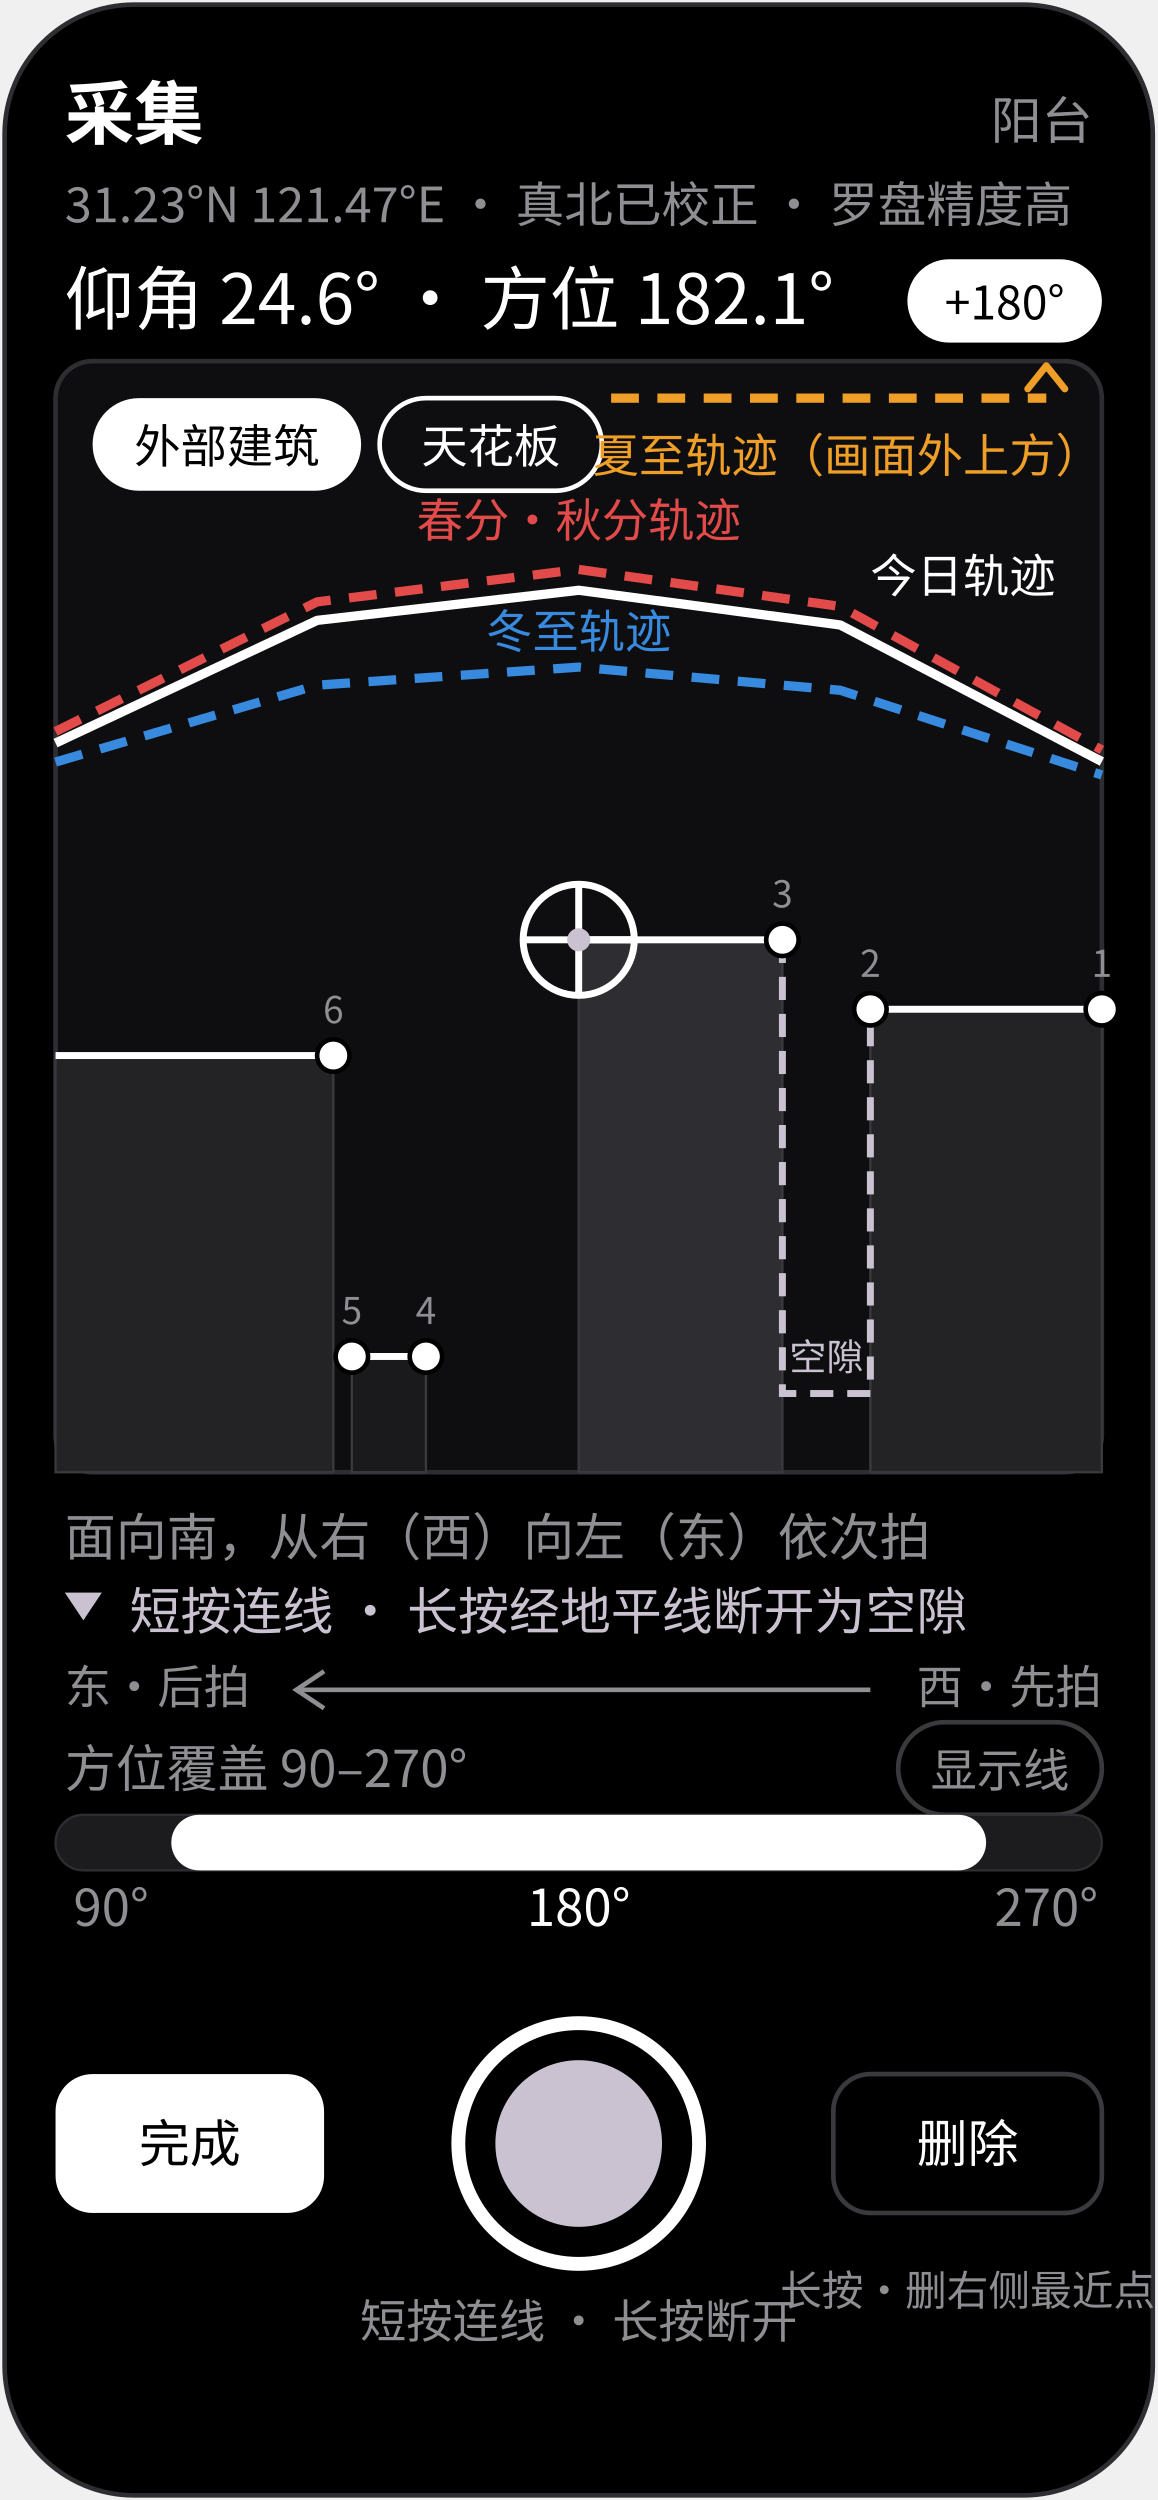
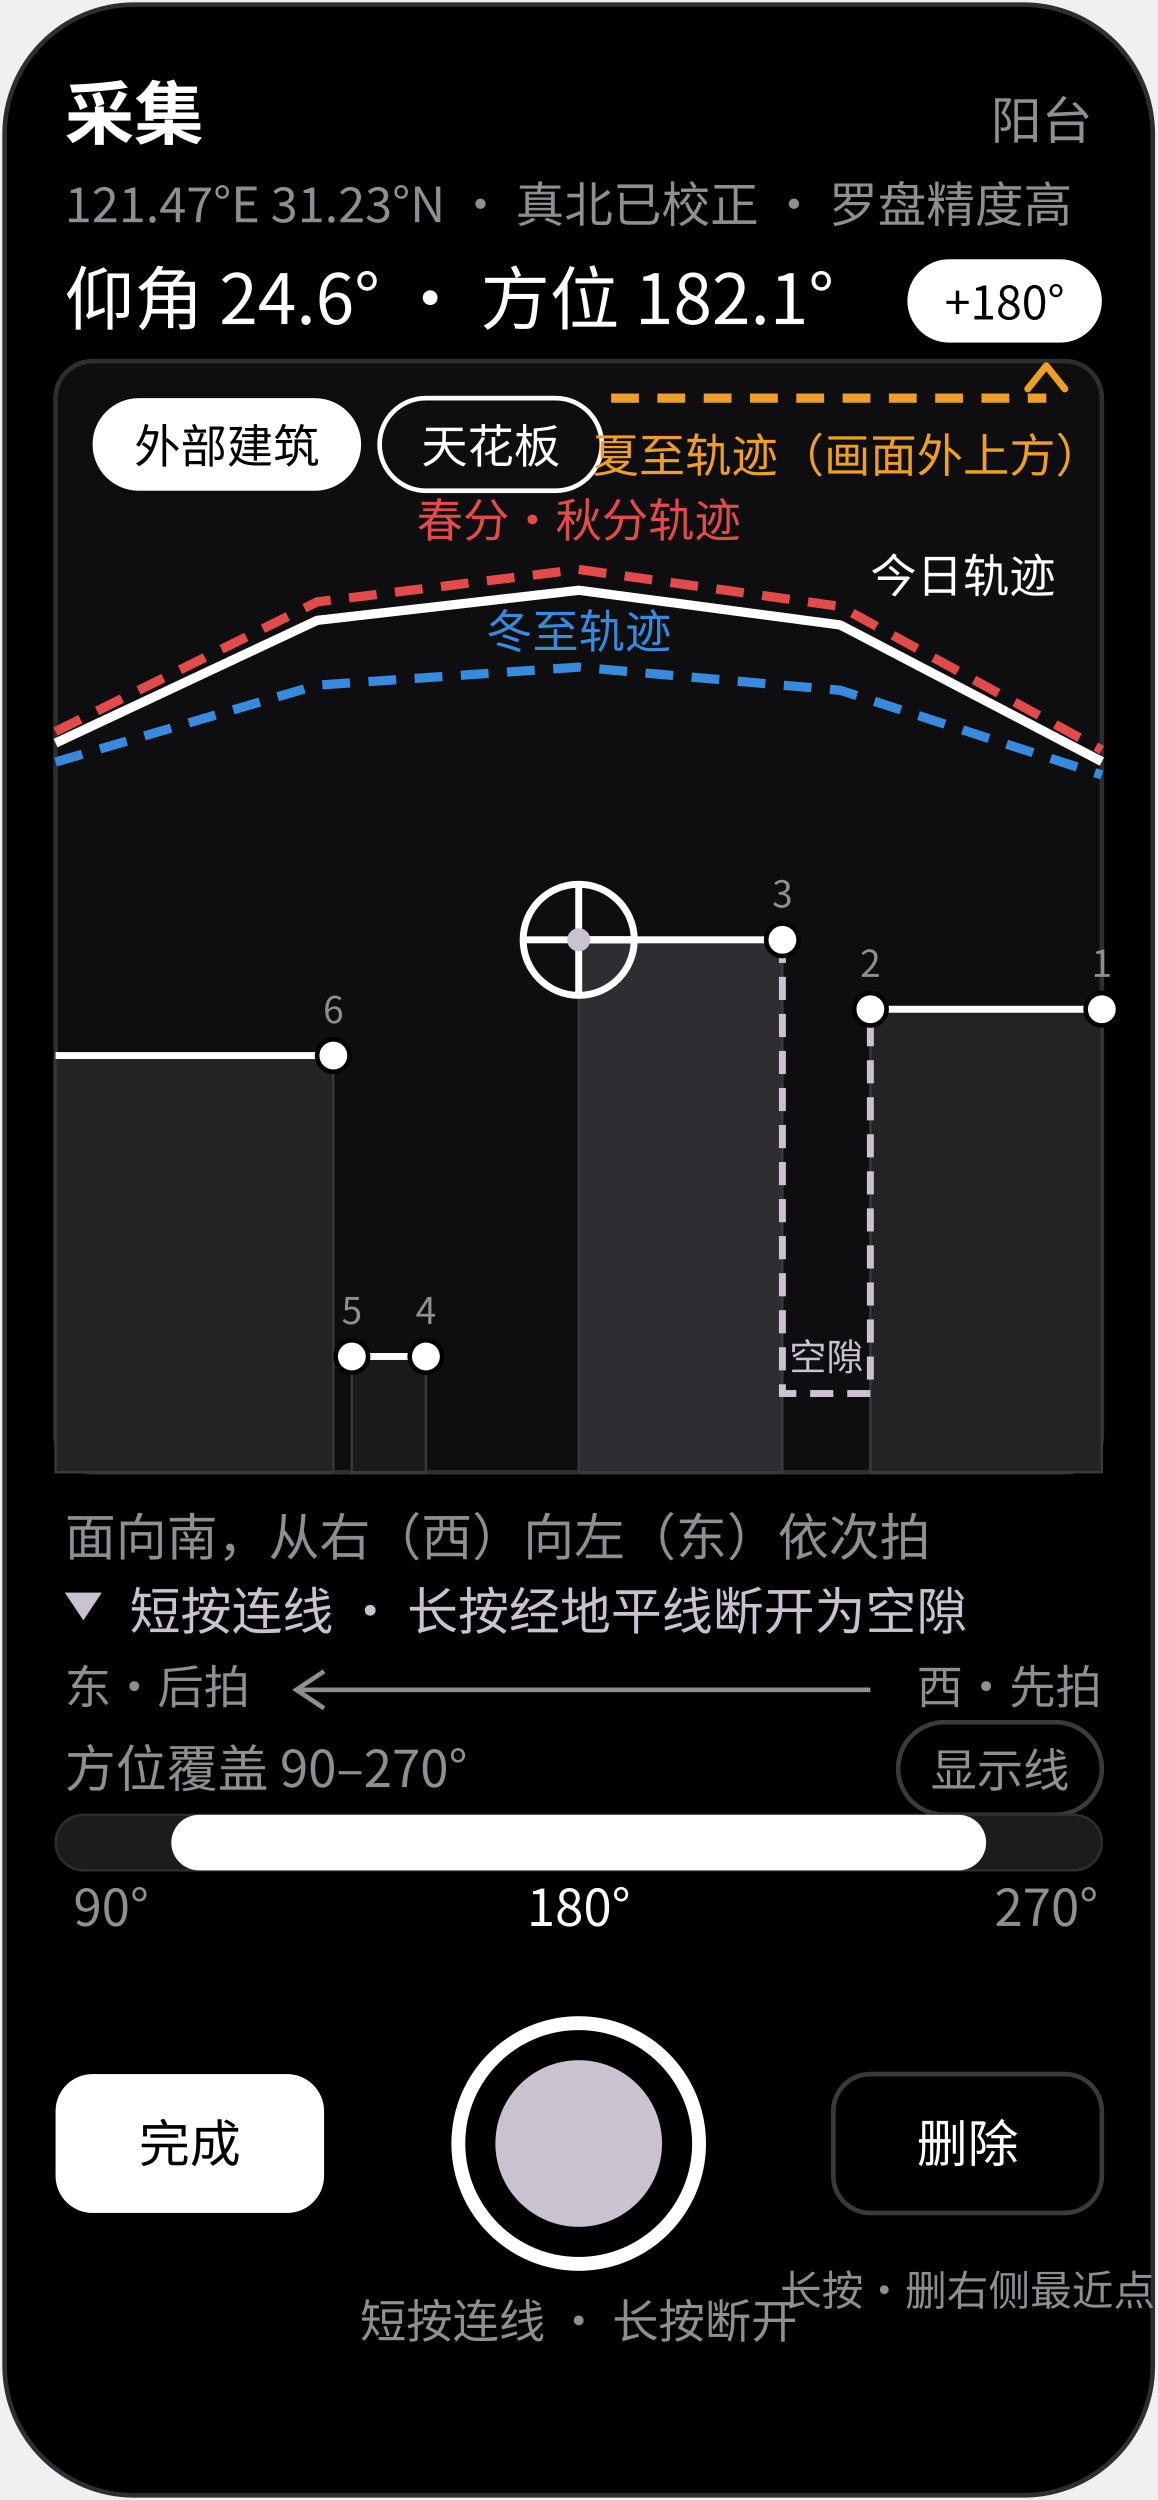
<svg xmlns="http://www.w3.org/2000/svg" viewBox="0 0 250 540" width="500" height="1080" font-family="'PingFang SC','Noto Sans CJK SC','Microsoft YaHei',sans-serif" role="img">
  <rect x="1" y="1" width="248" height="538" rx="28" fill="#000000" stroke="#2E2E32" stroke-width="1" />
  <text x="14" y="30" font-size="15" font-weight="600" fill="#FFFFFF">采集</text>
  <text x="236" y="30" font-size="11" fill="#8E8E93" text-anchor="end">阳台</text>
-   <text x="14" y="48" font-size="10.5" fill="#8E8E93">31.23°N 121.47°E · 真北已校正 · 罗盘精度高</text>
+   <text x="14" y="48" font-size="10.5" fill="#8E8E93">121.47°E 31.23°N · 真北已校正 · 罗盘精度高</text>
  <text x="14" y="70" font-size="15" font-weight="500" fill="#FFFFFF">仰角 <tspan fill="#FFFFFF">24.6°</tspan> · 方位 <tspan fill="#FFFFFF">182.1°</tspan>
  </text>
  <rect x="196" y="56" width="42" height="18" rx="9" fill="#FFFFFF" />
  <text x="217" y="69" font-size="10" fill="#000000" text-anchor="middle">+180°</text>
  <rect x="12" y="78" width="226" height="240" rx="8" fill="#0E0E10" stroke="#2E2E32" stroke-width="1" />
  <g transform="translate(12,78)">
    <rect x="8" y="8" width="58" height="20" rx="10" fill="#FFFFFF" />
    <text x="37" y="22" font-size="10" fill="#000000" text-anchor="middle">外部建筑</text>
    <rect x="70" y="8" width="48" height="20" rx="10" fill="none" stroke="#FFFFFF" stroke-width="1" />
    <text x="94" y="22" font-size="10" fill="#FFFFFF" text-anchor="middle">天花板</text>
    <line x1="120" y1="8" x2="214" y2="8" stroke="#EF9F27" stroke-width="2" stroke-dasharray="6 4" />
    <path d="M 210 6 L 214 1 L 218 6" fill="none" stroke="#EF9F27" stroke-width="1.5" stroke-linecap="round" stroke-linejoin="round" />
    <text x="226" y="24" font-size="10" fill="#EF9F27" text-anchor="end">夏至轨迹（画面外上方）</text>
    <polyline points="0,80 56.5,52 113,45 169.5,53 226,84" fill="none" stroke="#E24B4A" stroke-width="2" stroke-dasharray="6 4" stroke-linejoin="round" />
    <text x="113" y="38" font-size="10" fill="#E24B4A" text-anchor="middle">春分·秋分轨迹</text>
    <polyline points="0,82.5 56.5,56 113,49.5 169.5,57 226,86.5" fill="none" stroke="#FFFFFF" stroke-width="2" stroke-linejoin="round" />
    <text x="196" y="50" font-size="10" fill="#FFFFFF" text-anchor="middle">今日轨迹</text>
    <polyline points="0,86.6 56.5,70 113,66.1 169.5,71.1 226,89.4" fill="none" stroke="#378ADD" stroke-width="2" stroke-dasharray="6 4" stroke-linejoin="round" />
    <text x="113" y="62" font-size="10" fill="#378ADD" text-anchor="middle">冬至轨迹</text>
    <rect x="0" y="150" width="60" height="90" fill="#232326" stroke="#3A3A3E" stroke-width="0.5" />
    <rect x="64" y="215" width="16" height="25" fill="#1A1A1C" stroke="#3A3A3E" stroke-width="0.5" />
    <rect x="113" y="125" width="44" height="115" fill="#2E2E32" stroke="#3A3A3E" stroke-width="0.5" />
    <rect x="176" y="140" width="50" height="100" fill="#232326" stroke="#3A3A3E" stroke-width="0.5" />
    <line x1="0" y1="150" x2="60" y2="150" stroke="#FFFFFF" stroke-width="1.5" />
    <line x1="64" y1="215" x2="80" y2="215" stroke="#FFFFFF" stroke-width="1.5" />
    <line x1="113" y1="125" x2="157" y2="125" stroke="#FFFFFF" stroke-width="1.5" />
    <line x1="176" y1="140" x2="226" y2="140" stroke="#FFFFFF" stroke-width="1.5" />
    <circle cx="60" cy="150" r="3.5" fill="#FFFFFF" stroke="#000000" stroke-width="1" />
    <circle cx="64" cy="215" r="3.5" fill="#FFFFFF" stroke="#000000" stroke-width="1" />
    <circle cx="80" cy="215" r="3.5" fill="#FFFFFF" stroke="#000000" stroke-width="1" />
    <path d="M 157 125 L 157 223 L 176 223 L 176 140" fill="none" stroke="#CAC2D1" stroke-width="1.5" stroke-dasharray="5 3" />
    <text x="166.5" y="218" font-size="8" fill="#CAC2D1" text-anchor="middle">空隙</text>
    <text x="60" y="143" font-size="8" fill="#8E8E93" text-anchor="middle">6</text>
    <text x="64" y="208" font-size="8" fill="#8E8E93" text-anchor="middle">5</text>
    <text x="80" y="208" font-size="8" fill="#8E8E93" text-anchor="middle">4</text>
    <text x="157" y="118" font-size="8" fill="#8E8E93" text-anchor="middle">3</text>
    <text x="176" y="133" font-size="8" fill="#8E8E93" text-anchor="middle">2</text>
    <text x="226" y="133" font-size="8" fill="#8E8E93" text-anchor="middle">1</text>
    <circle cx="157" cy="125" r="3.5" fill="#FFFFFF" stroke="#000000" stroke-width="1" />
    <circle cx="176" cy="140" r="3.5" fill="#FFFFFF" stroke="#000000" stroke-width="1" />
    <circle cx="226" cy="140" r="3.5" fill="#FFFFFF" stroke="#000000" stroke-width="1" />
    <line x1="101" y1="125" x2="111" y2="125" stroke="#FFFFFF" stroke-width="1.5" />
    <line x1="115" y1="125" x2="125" y2="125" stroke="#FFFFFF" stroke-width="1.5" />
    <line x1="113" y1="113" x2="113" y2="123" stroke="#FFFFFF" stroke-width="1.5" />
    <line x1="113" y1="127" x2="113" y2="137" stroke="#FFFFFF" stroke-width="1.5" />
    <circle cx="113" cy="125" r="12" fill="none" stroke="#FFFFFF" stroke-width="1.5" />
    <circle cx="113" cy="125" r="2.5" fill="#CAC2D1" />
  </g>
  <text x="14" y="336" font-size="11" fill="#8E8E93">面向南，从右（西）向左（东）依次拍</text>
  <path d="M 14 344 L 22 344 L 18 350 Z" fill="#CAC2D1" />
  <text x="28" y="352" font-size="11" fill="#CAC2D1">短按连线 · 长按经地平线断开为空隙</text>
  <text x="14" y="368" font-size="10" fill="#8E8E93">东·后拍</text>
  <text x="238" y="368" font-size="10" fill="#8E8E93" text-anchor="end">西·先拍</text>
  <line x1="188" y1="365" x2="64" y2="365" stroke="#8E8E93" stroke-width="1" />
  <path d="M 70 361 L 64 365 L 70 369" fill="none" stroke="#8E8E93" stroke-width="1" />
  <text x="14" y="386" font-size="11" fill="#8E8E93">方位覆盖 90–270°</text>
  <rect x="194" y="372" width="44" height="20" rx="10" fill="none" stroke="#3A3A3E" stroke-width="1" />
  <text x="216" y="386" font-size="10" fill="#8E8E93" text-anchor="middle">显示线</text>
  <rect x="12" y="392" width="226" height="12" rx="6" fill="#1C1C1E" stroke="#2E2E32" stroke-width="0.5" />
  <rect x="37" y="392" width="176" height="12" rx="6" fill="#FFFFFF" />
  <text x="24" y="416" font-size="11" fill="#8E8E93" text-anchor="middle">90°</text>
  <text x="125" y="416" font-size="11" fill="#FFFFFF" text-anchor="middle">180°</text>
  <text x="226" y="416" font-size="11" fill="#8E8E93" text-anchor="middle">270°</text>
  <rect x="12" y="448" width="58" height="30" rx="8" fill="#FFFFFF" />
  <text x="41" y="467" font-size="11" fill="#000000" text-anchor="middle">完成</text>
  <circle cx="125" cy="463" r="26" fill="none" stroke="#FFFFFF" stroke-width="3" />
  <circle cx="125" cy="463" r="18" fill="#CAC2D1" />
  <text x="125" y="505" font-size="10" fill="#8E8E93" text-anchor="middle">短按连线 · 长按断开</text>
  <rect x="180" y="448" width="58" height="30" rx="8" fill="none" stroke="#3A3A3E" stroke-width="1" />
  <text x="209" y="467" font-size="11" fill="#FFFFFF" text-anchor="middle">删除</text>
  <text x="209" y="498" font-size="9" fill="#8E8E93" text-anchor="middle">长按·删右侧最近点</text>
</svg>
